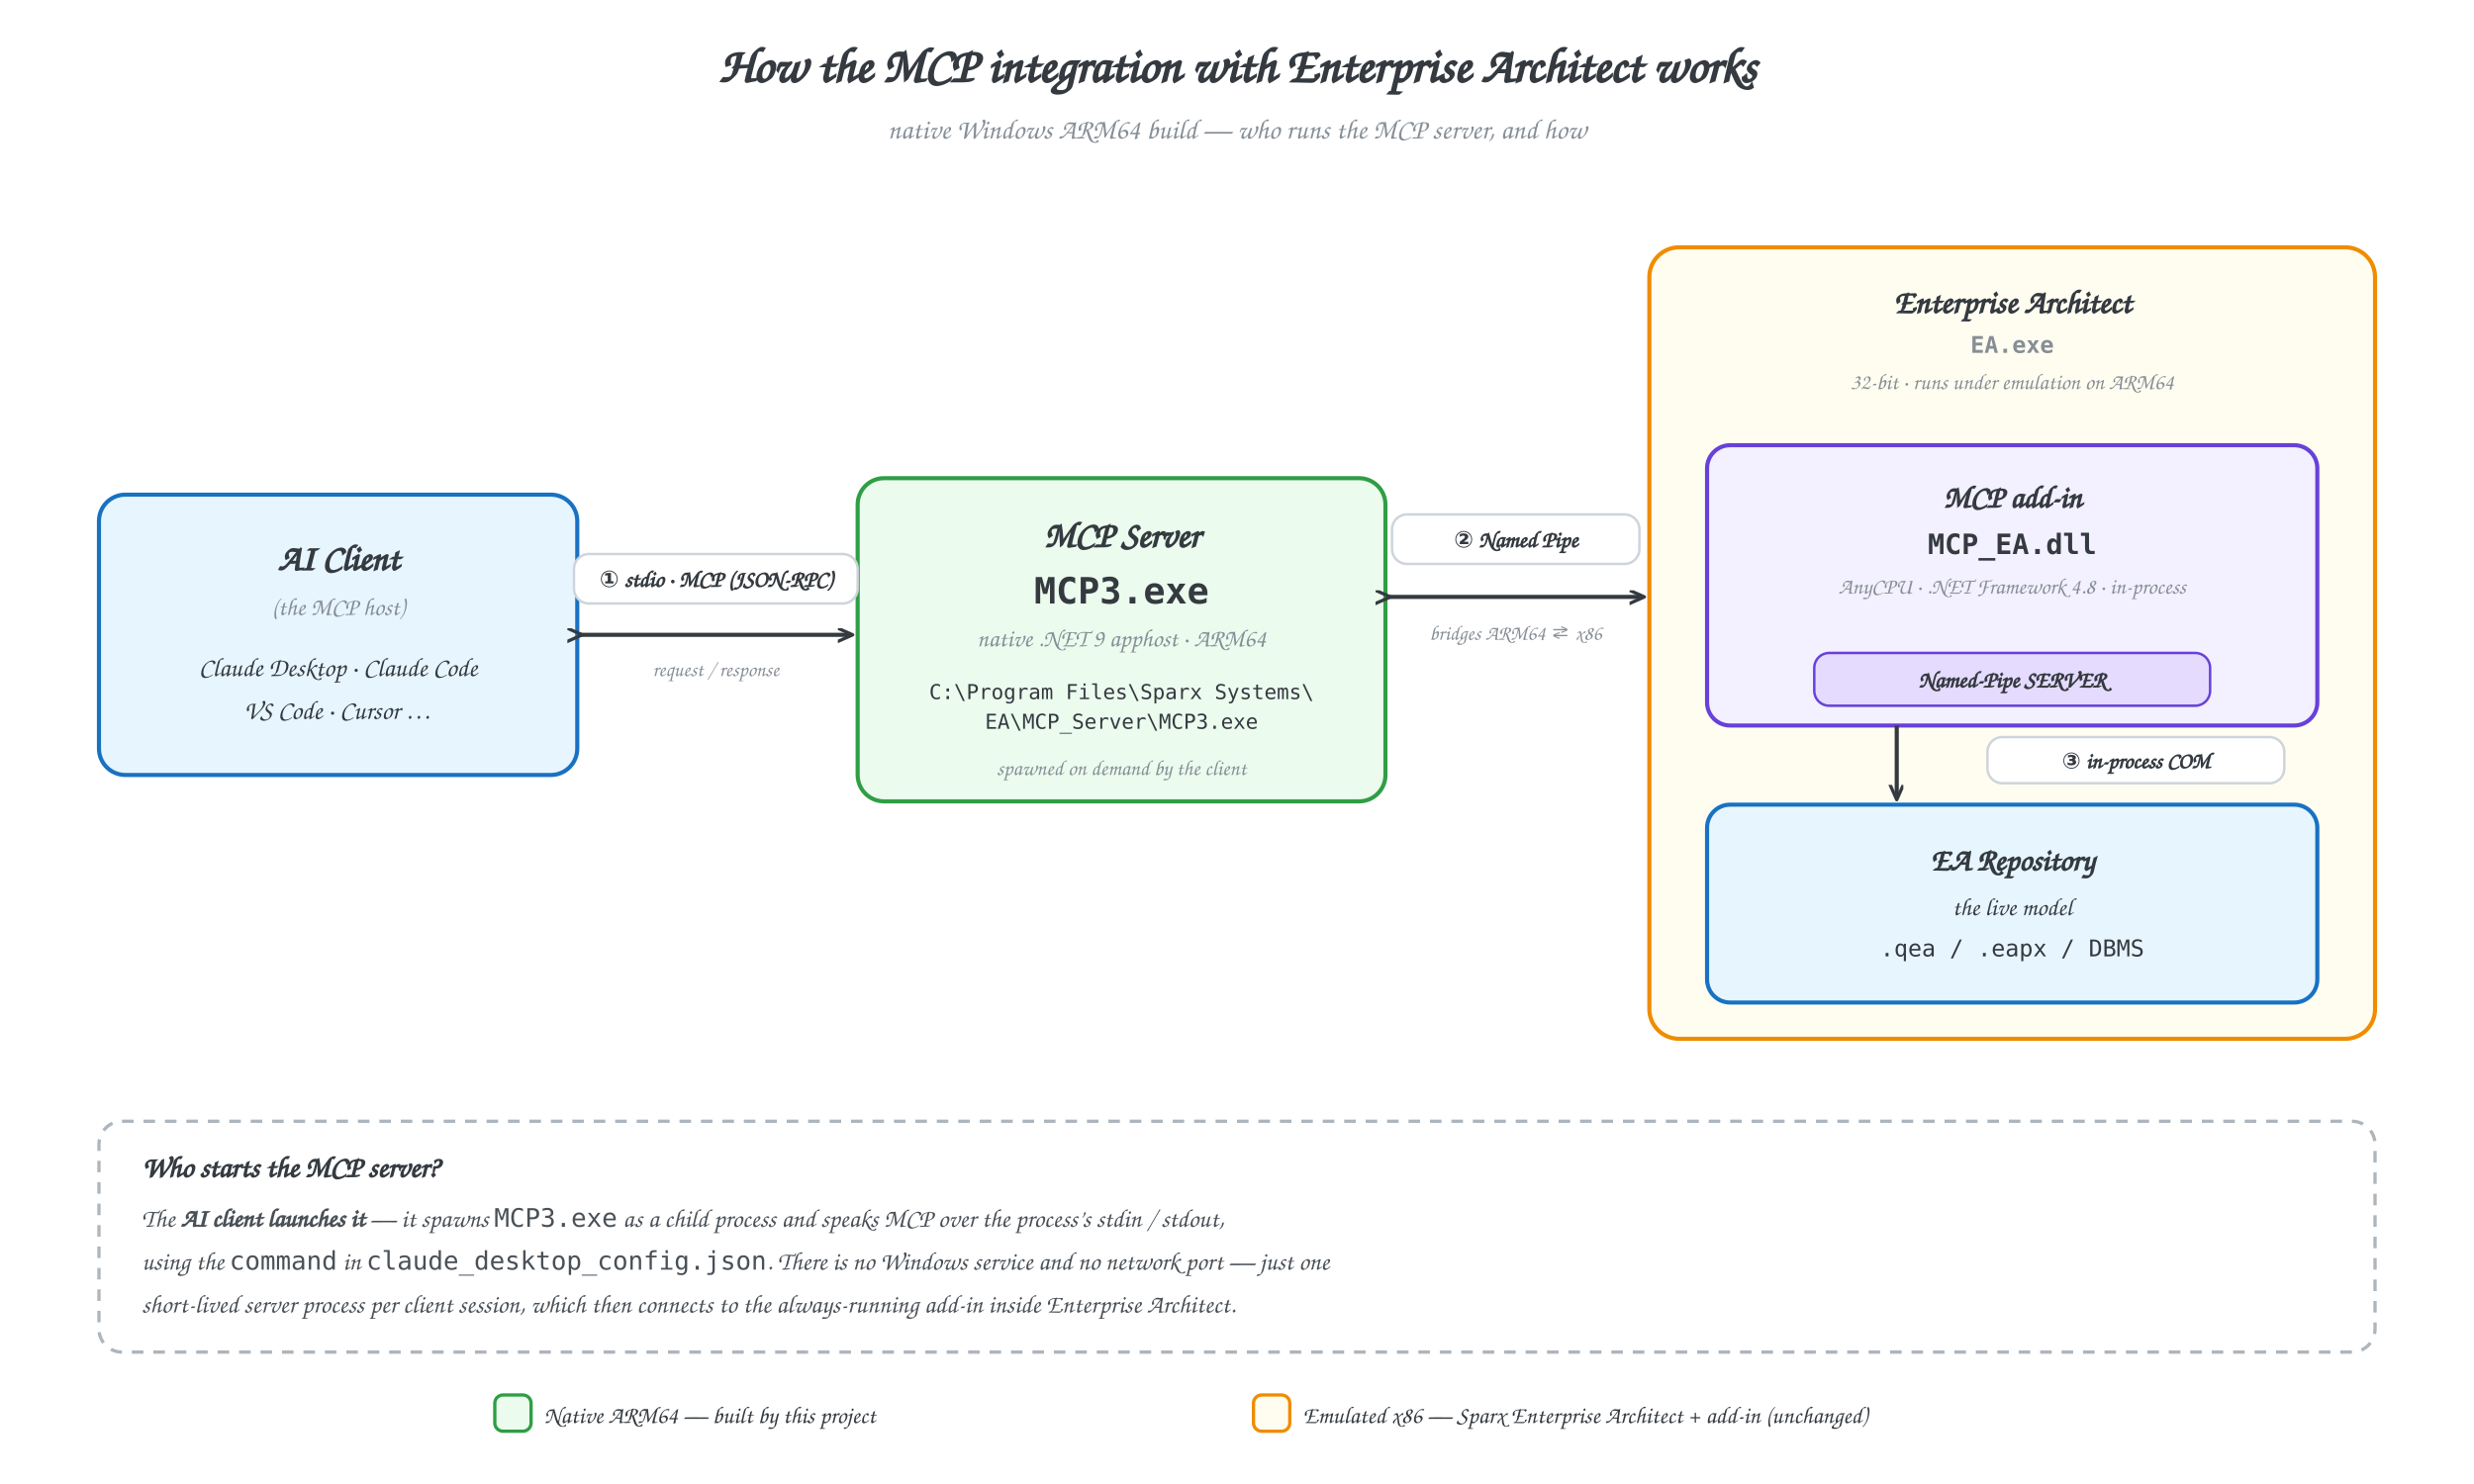
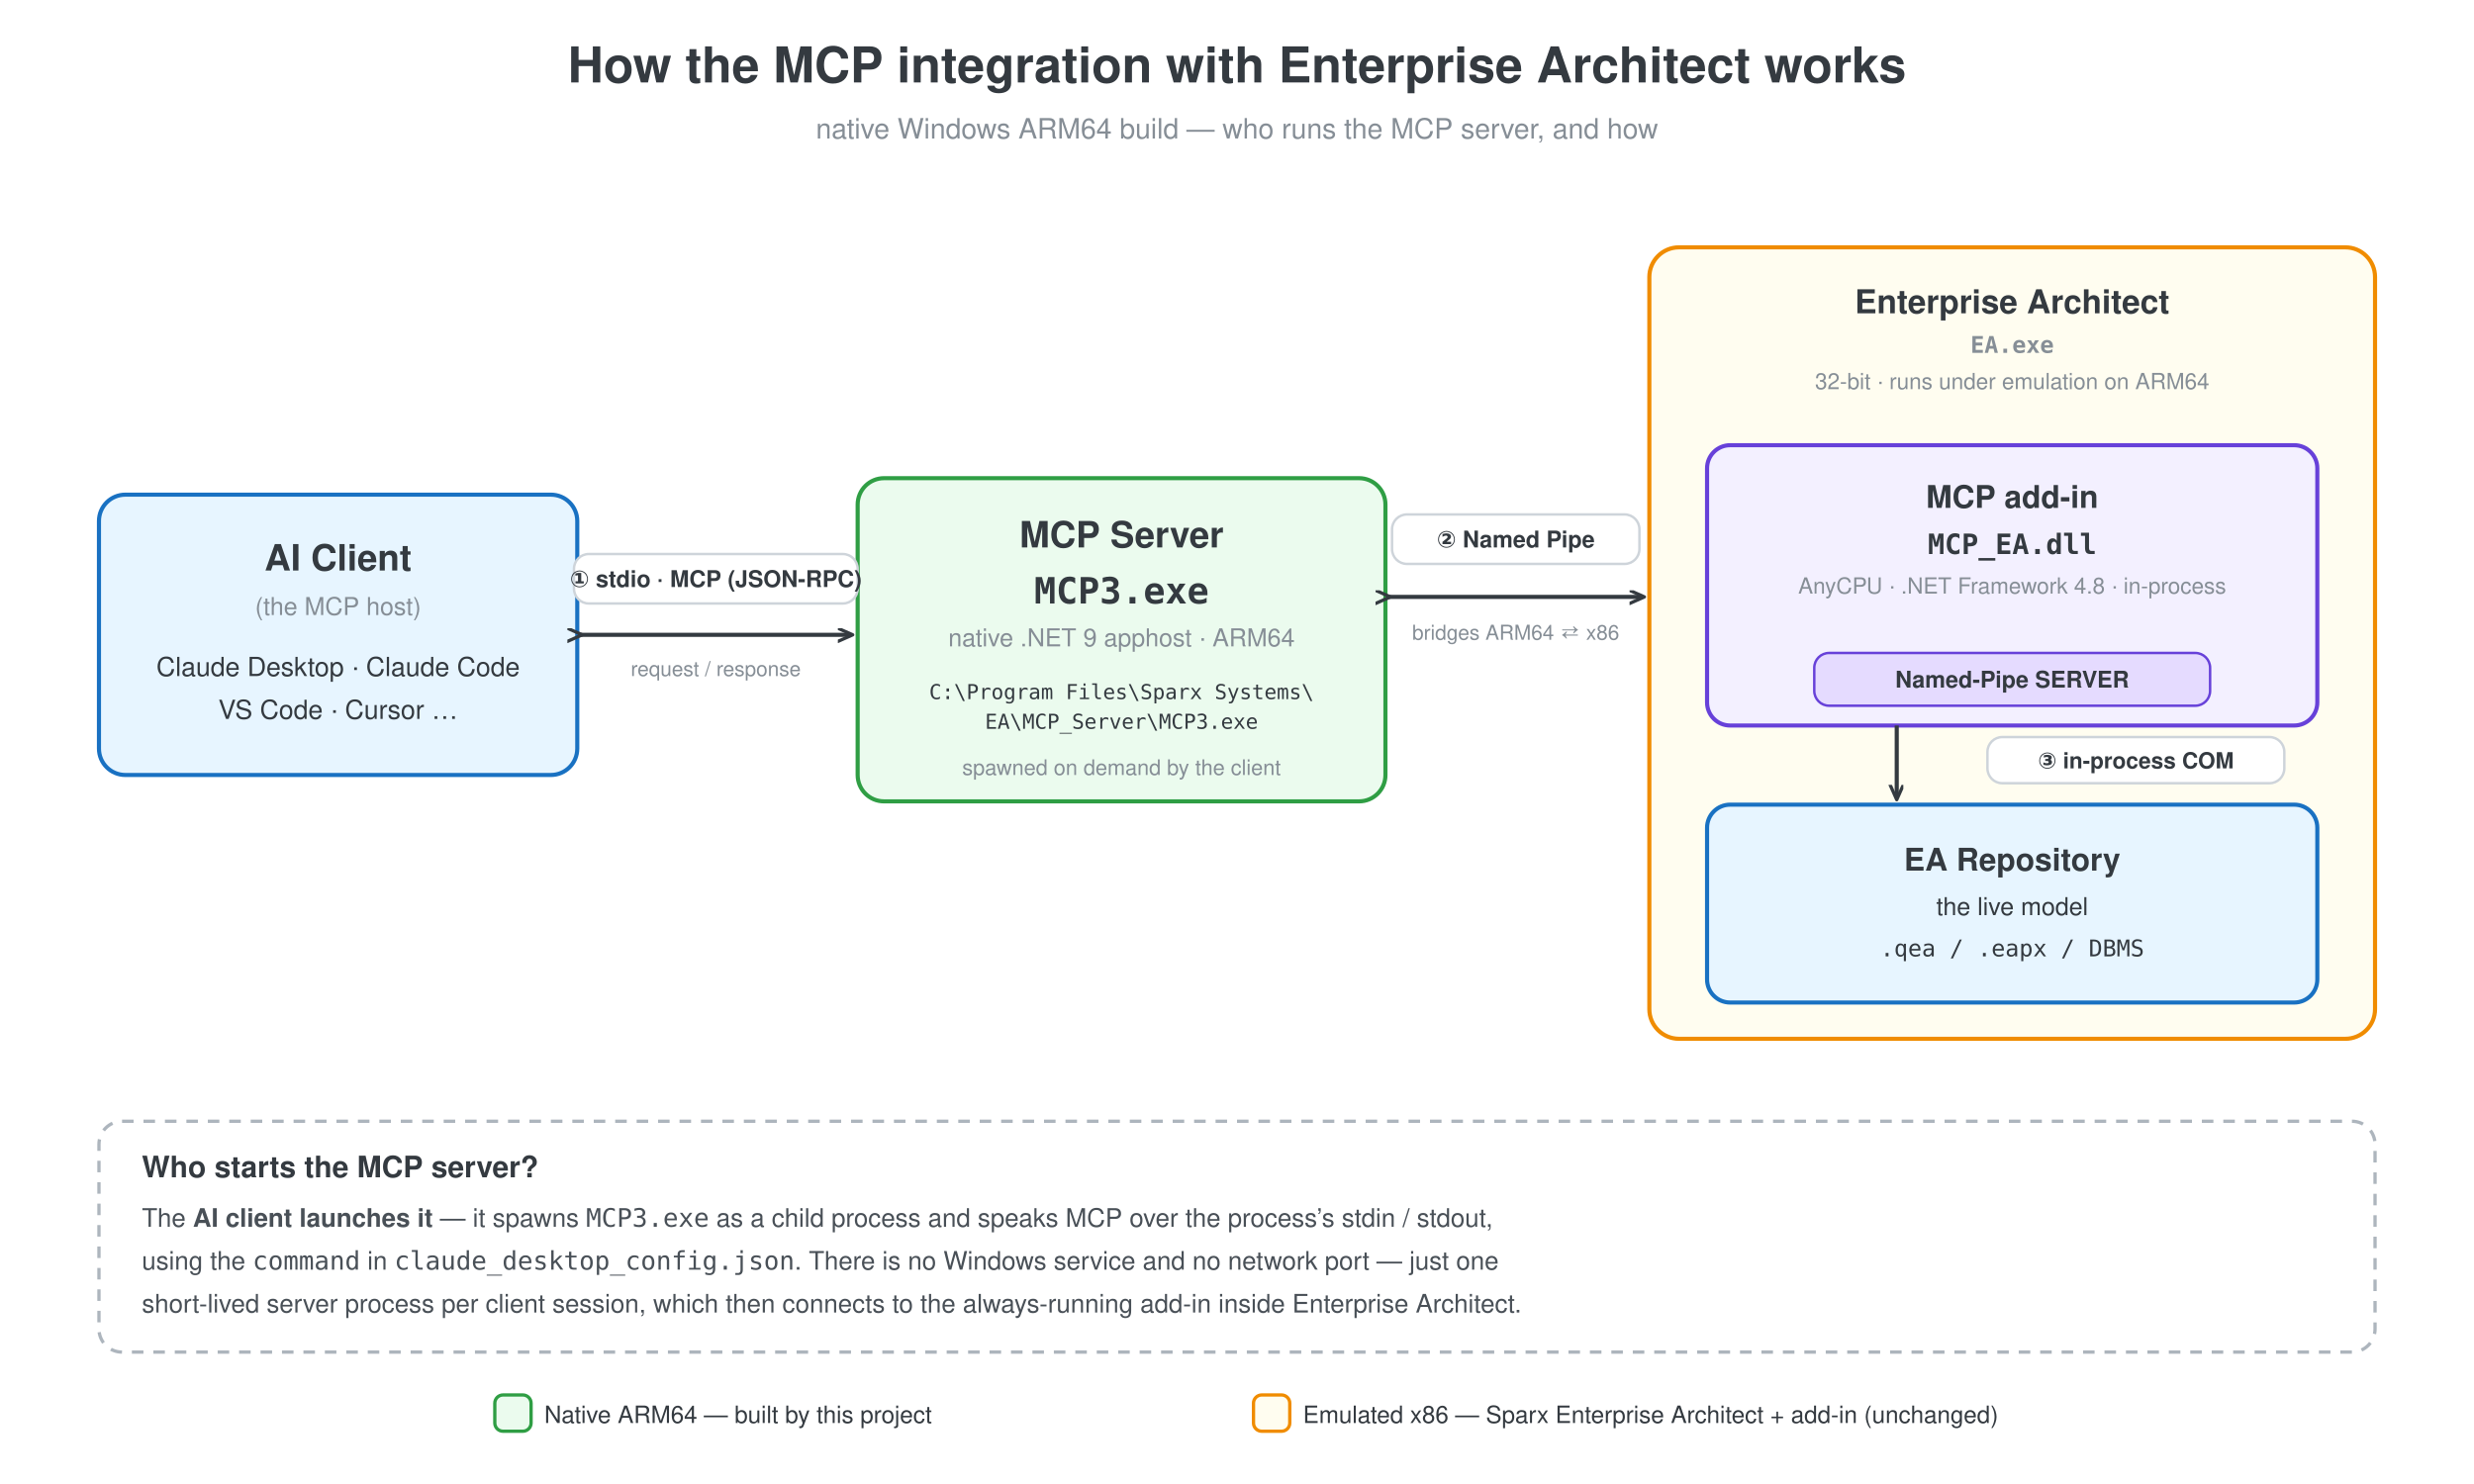
- <svg xmlns="http://www.w3.org/2000/svg" width="1500" height="900" viewBox="0 0 1500 900" font-family="'Segoe Print','Comic Sans MS','Comic Sans',Chalkboard,Comic Neue,cursive">
+ <svg xmlns="http://www.w3.org/2000/svg" width="1500" height="900" viewBox="0 0 1500 900" font-family="'Segoe UI','Helvetica Neue',Helvetica,Arial,Roboto,sans-serif">
  <defs>
    <marker id="arrow" markerWidth="13" markerHeight="13" refX="8" refY="4" orient="auto" markerUnits="userSpaceOnUse">
      <path d="M0,0 L9,4 L0,8" fill="none" stroke="#343a40" stroke-width="2" stroke-linecap="round" stroke-linejoin="round" />
    </marker>
    <style>
      text { fill:#343a40; }
      .h    { font-weight:700; }
      .mut  { fill:#868e96; }
      .body { fill:#495057; }
      .mono { font-family:'Cascadia Code','Consolas',monospace; }
    </style>
  </defs>
  <rect x="0" y="0" width="1500" height="900" fill="#ffffff" />
  <text x="750" y="50" text-anchor="middle" class="h" font-size="30">How the MCP integration with Enterprise Architect works</text>
  <text x="750" y="84" text-anchor="middle" class="mut" font-size="17">native Windows ARM64 build — who runs the MCP server, and how</text>
  <rect x="60" y="300" width="290" height="170" rx="16" fill="#e7f5ff" stroke="#1971c2" stroke-width="2.5" />
  <text x="205" y="346" text-anchor="middle" class="h" font-size="22">AI Client</text>
  <text x="205" y="373" text-anchor="middle" class="mut" font-size="15">(the MCP host)</text>
  <text x="205" y="410" text-anchor="middle" font-size="16">Claude Desktop · Claude Code</text>
  <text x="205" y="436" text-anchor="middle" font-size="16">VS Code · Cursor …</text>
  <rect x="520" y="290" width="320" height="196" rx="16" fill="#ebfbee" stroke="#2f9e44" stroke-width="2.5" />
  <text x="680" y="332" text-anchor="middle" class="h" font-size="22">MCP Server</text>
  <text x="680" y="366" text-anchor="middle" class="h mono" font-size="22">MCP3.exe</text>
  <text x="680" y="392" text-anchor="middle" class="mut" font-size="15">native .NET 9 apphost · ARM64</text>
  <text x="680" y="424" text-anchor="middle" class="mono" font-size="12.5">C:\Program Files\Sparx Systems\</text>
  <text x="680" y="442" text-anchor="middle" class="mono" font-size="12.5">EA\MCP_Server\MCP3.exe</text>
  <text x="680" y="470" text-anchor="middle" class="mut" font-size="13">spawned on demand by the client</text>
  <rect x="1000" y="150" width="440" height="480" rx="18" fill="#fffdf0" stroke="#f08c00" stroke-width="2.5" />
  <text x="1220" y="190" text-anchor="middle" class="h" font-size="20">Enterprise Architect</text>
  <text x="1220" y="214" text-anchor="middle" class="mut h mono" font-size="14">EA.exe</text>
  <text x="1220" y="236" text-anchor="middle" class="mut" font-size="13.5">32-bit · runs under emulation on ARM64</text>
  <rect x="1035" y="270" width="370" height="170" rx="14" fill="#f3f0ff" stroke="#6741d9" stroke-width="2.5" />
  <text x="1220" y="308" text-anchor="middle" class="h" font-size="19">MCP add-in</text>
  <text x="1220" y="336" text-anchor="middle" class="h mono" font-size="17">MCP_EA.dll</text>
  <text x="1220" y="360" text-anchor="middle" class="mut" font-size="13.5">AnyCPU · .NET Framework 4.8 · in-process</text>
  <rect x="1100" y="396" width="240" height="32" rx="9" fill="#e5dbff" stroke="#6741d9" stroke-width="1.5" />
  <text x="1220" y="417" text-anchor="middle" class="h" font-size="14">Named-Pipe SERVER</text>
  <rect x="1035" y="488" width="370" height="120" rx="14" fill="#e7f5ff" stroke="#1971c2" stroke-width="2.5" />
  <text x="1220" y="528" text-anchor="middle" class="h" font-size="19">EA Repository</text>
  <text x="1220" y="555" text-anchor="middle" font-size="15">the live model</text>
  <text x="1220" y="580" text-anchor="middle" class="mono" font-size="14">.qea / .eapx / DBMS</text>
  <line x1="352" y1="385" x2="516" y2="385" stroke="#343a40" stroke-width="2.5" marker-start="url(#arrow)" marker-end="url(#arrow)" />
  <rect x="348" y="336" width="172" height="30" rx="9" fill="#ffffff" stroke="#ced4da" stroke-width="1.5" />
  <text x="434" y="356" text-anchor="middle" class="h" font-size="14">① stdio · MCP (JSON-RPC)</text>
  <text x="434" y="410" text-anchor="middle" class="mut" font-size="12.5">request / response</text>
  <line x1="842" y1="362" x2="996" y2="362" stroke="#343a40" stroke-width="2.5" marker-start="url(#arrow)" marker-end="url(#arrow)" />
  <rect x="844" y="312" width="150" height="30" rx="9" fill="#ffffff" stroke="#ced4da" stroke-width="1.5" />
  <text x="919" y="332" text-anchor="middle" class="h" font-size="14">② Named Pipe</text>
  <text x="919" y="388" text-anchor="middle" class="mut" font-size="12.5">bridges ARM64 ⇄ x86</text>
  <line x1="1150" y1="440" x2="1150" y2="484" stroke="#343a40" stroke-width="2.5" marker-end="url(#arrow)" />
  <rect x="1205" y="447" width="180" height="28" rx="9" fill="#ffffff" stroke="#ced4da" stroke-width="1.5" />
  <text x="1295" y="466" text-anchor="middle" class="h" font-size="13.5">③ in-process COM</text>
  <rect x="60" y="680" width="1380" height="140" rx="14" fill="#ffffff" stroke="#adb5bd" stroke-width="2" stroke-dasharray="7 6" />
  <text x="86" y="714" class="h" font-size="18">Who starts the MCP server?</text>
  <text x="86" y="744" class="body" font-size="15.5">The <tspan class="h">AI client launches it</tspan> — it spawns <tspan class="mono">MCP3.exe</tspan> as a child process and speaks MCP over the process’s stdin / stdout,</text>
  <text x="86" y="770" class="body" font-size="15.5">using the <tspan class="mono">command</tspan> in <tspan class="mono">claude_desktop_config.json</tspan>. There is no Windows service and no network port — just one</text>
  <text x="86" y="796" class="body" font-size="15.5">short-lived server process per client session, which then connects to the always-running add-in inside Enterprise Architect.</text>
  <rect x="300" y="846" width="22" height="22" rx="5" fill="#ebfbee" stroke="#2f9e44" stroke-width="2" />
  <text x="330" y="863" font-size="14.5">Native ARM64 — built by this project</text>
  <rect x="760" y="846" width="22" height="22" rx="5" fill="#fffdf0" stroke="#f08c00" stroke-width="2" />
  <text x="790" y="863" font-size="14.5">Emulated x86 — Sparx Enterprise Architect + add-in (unchanged)</text>
</svg>
